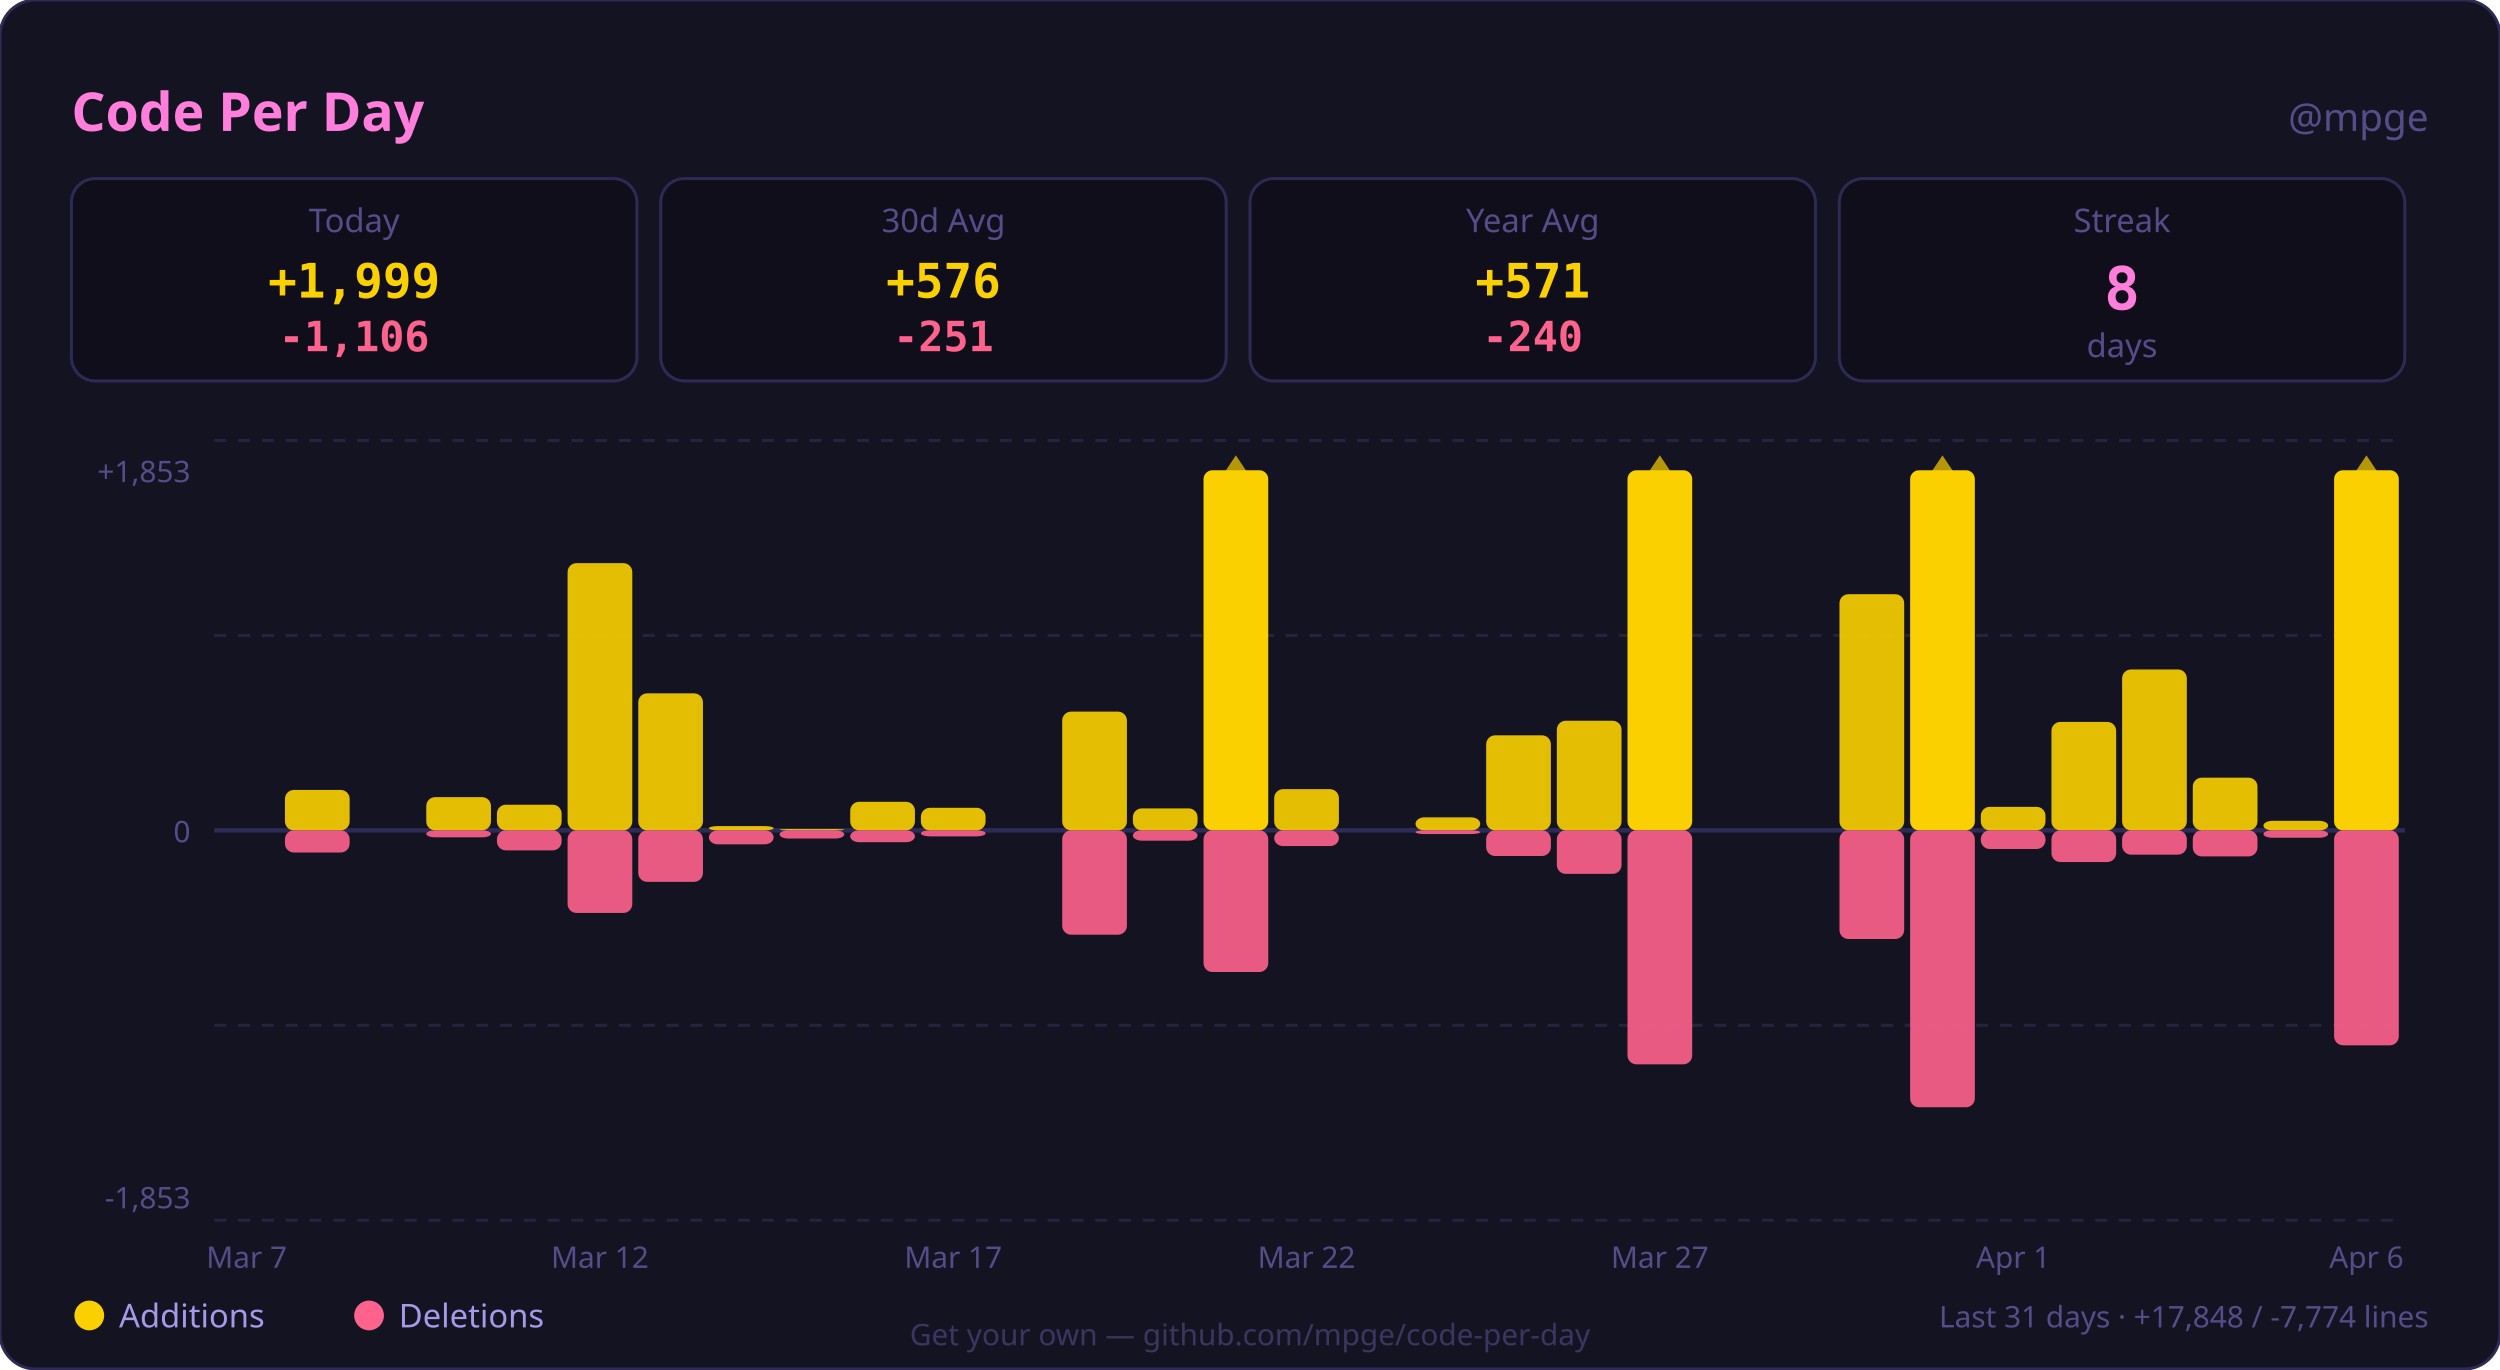
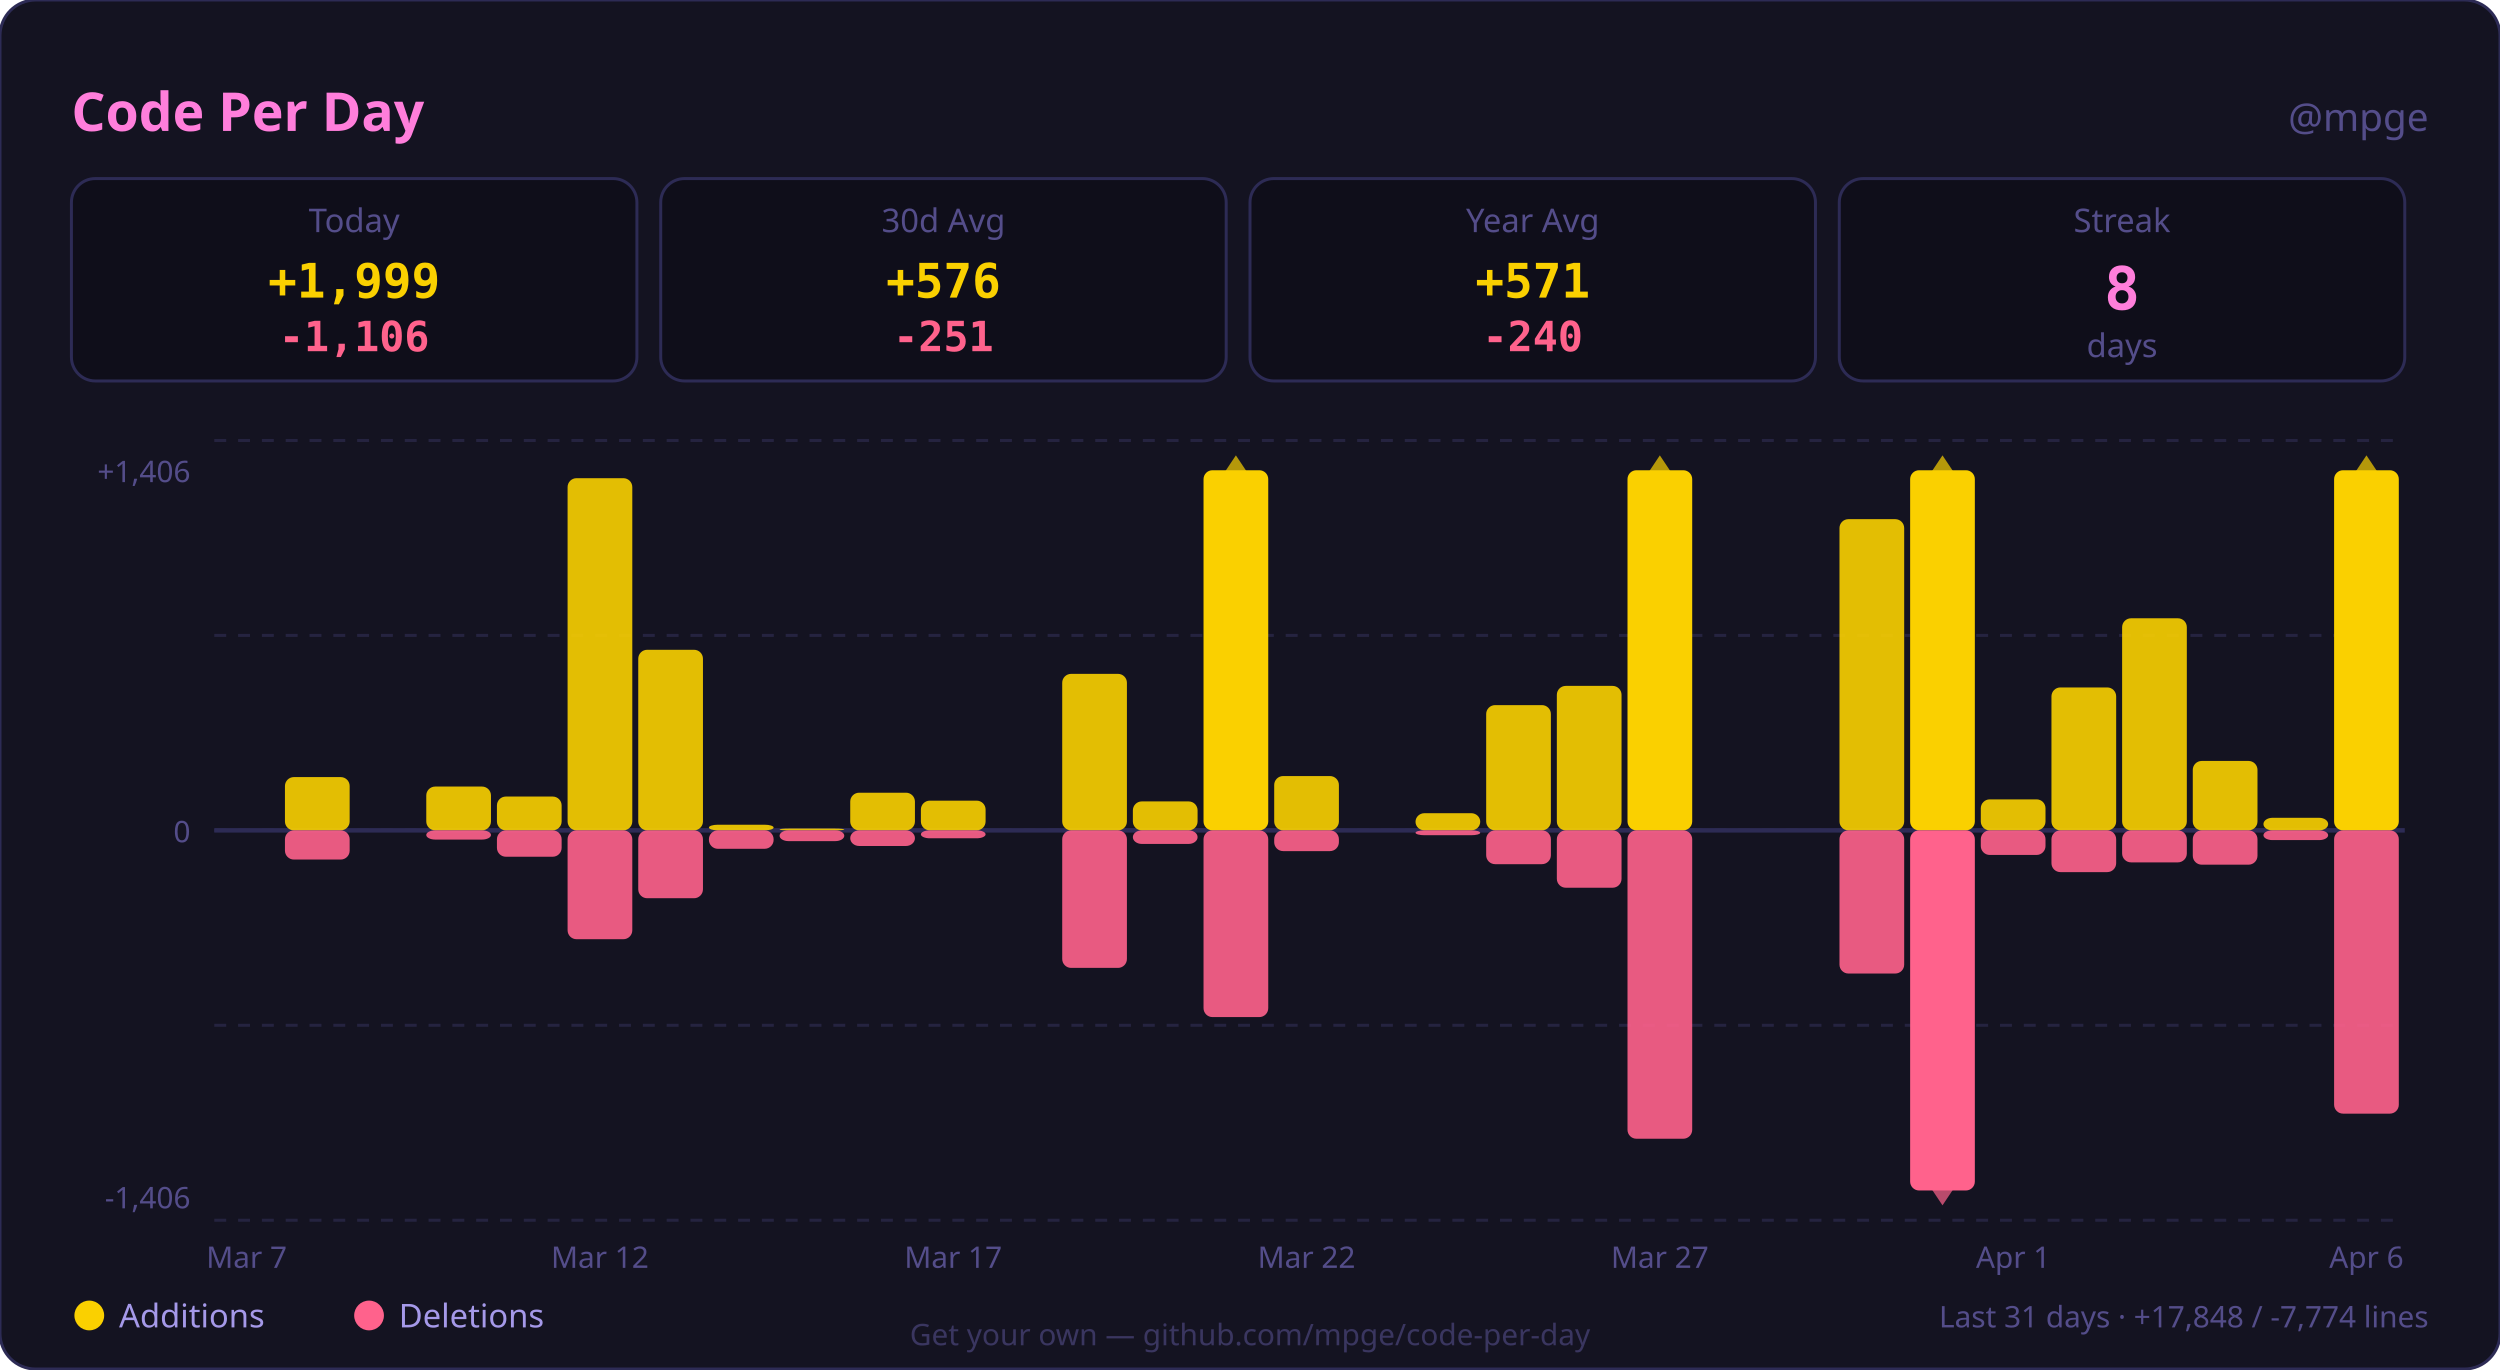
<svg xmlns="http://www.w3.org/2000/svg" width="840" height="460" viewBox="0 0 840 460">
  <style>
      @keyframes fadeInUp {
        from { opacity: 0; transform: translateY(12px); }
        to   { opacity: 1; transform: translateY(0); }
      }
      @keyframes growBar {
        from { transform: scaleY(0); }
        to   { transform: scaleY(1); }
      }
      .cpd-header  { animation: fadeInUp 0.5s ease both; }
      .cpd-stats   { animation: fadeInUp 0.5s ease 0.15s both; }
      .cpd-chart   { animation: fadeInUp 0.5s ease 0.3s both; }
      .cpd-legend  { animation: fadeInUp 0.5s ease 0.45s both; }
    </style>
  <rect width="840" height="460" rx="12" fill="#141321" stroke="#2d2b55" stroke-width="1" />
  <g class="cpd-header">
    <a href="https://github.com/mpge/code-per-day" target="_blank">
      <text x="24" y="44" fill="#ff7edb" font-size="18" font-family="'Segoe UI', sans-serif" font-weight="700">Code Per Day</text>
    </a>
    <text x="816" y="44" fill="#544d8a" font-size="13" font-family="'Segoe UI', sans-serif" text-anchor="end" font-weight="500">@mpge</text>
  </g>
  <g class="cpd-stats">
    <rect x="24" y="60" width="190" height="68" rx="8" fill="#0f0e1a" stroke="#2d2b55" stroke-width="1" />
    <text x="119" y="78" fill="#544d8a" font-size="11" font-family="'Segoe UI', sans-serif" text-anchor="middle" font-weight="500">Today</text>
    <text x="119" y="100" fill="#fad000" font-size="16" font-family="'Segoe UI Mono', 'Cascadia Code', monospace" text-anchor="middle" font-weight="700">+1,999</text>
    <text x="119" y="118" fill="#ff628c" font-size="14" font-family="'Segoe UI Mono', 'Cascadia Code', monospace" text-anchor="middle" font-weight="600">-1,106</text>
    <rect x="222" y="60" width="190" height="68" rx="8" fill="#0f0e1a" stroke="#2d2b55" stroke-width="1" />
    <text x="317" y="78" fill="#544d8a" font-size="11" font-family="'Segoe UI', sans-serif" text-anchor="middle" font-weight="500">30d Avg</text>
    <text x="317" y="100" fill="#fad000" font-size="16" font-family="'Segoe UI Mono', 'Cascadia Code', monospace" text-anchor="middle" font-weight="700">+576</text>
    <text x="317" y="118" fill="#ff628c" font-size="14" font-family="'Segoe UI Mono', 'Cascadia Code', monospace" text-anchor="middle" font-weight="600">-251</text>
    <rect x="420" y="60" width="190" height="68" rx="8" fill="#0f0e1a" stroke="#2d2b55" stroke-width="1" />
    <text x="515" y="78" fill="#544d8a" font-size="11" font-family="'Segoe UI', sans-serif" text-anchor="middle" font-weight="500">Year Avg</text>
    <text x="515" y="100" fill="#fad000" font-size="16" font-family="'Segoe UI Mono', 'Cascadia Code', monospace" text-anchor="middle" font-weight="700">+571</text>
    <text x="515" y="118" fill="#ff628c" font-size="14" font-family="'Segoe UI Mono', 'Cascadia Code', monospace" text-anchor="middle" font-weight="600">-240</text>
    <rect x="618" y="60" width="190" height="68" rx="8" fill="#0f0e1a" stroke="#2d2b55" stroke-width="1" />
    <text x="713" y="78" fill="#544d8a" font-size="11" font-family="'Segoe UI', sans-serif" text-anchor="middle" font-weight="500">Streak</text>
    <text x="713" y="104" fill="#ff7edb" font-size="20" font-family="'Segoe UI Mono', 'Cascadia Code', monospace" text-anchor="middle" font-weight="700">8</text>
    <text x="713" y="120" fill="#544d8a" font-size="11" font-family="'Segoe UI', sans-serif" text-anchor="middle">days</text>
  </g>
  <g class="cpd-chart">
    <line x1="72" y1="148" x2="808" y2="148" stroke="#252340" stroke-width="1" stroke-dasharray="4,4" />
    <line x1="72" y1="213.5" x2="808" y2="213.5" stroke="#252340" stroke-width="1" stroke-dasharray="4,4" />
    <line x1="72" y1="279" x2="808" y2="279" stroke="#252340" stroke-width="1" stroke-dasharray="4,4" />
    <line x1="72" y1="344.5" x2="808" y2="344.5" stroke="#252340" stroke-width="1" stroke-dasharray="4,4" />
    <line x1="72" y1="410" x2="808" y2="410" stroke="#252340" stroke-width="1" stroke-dasharray="4,4" />
    <line x1="72" y1="279" x2="808" y2="279" stroke="#2d2b55" stroke-width="1.5" />
-     <text x="64" y="162" fill="#544d8a" font-size="10" font-family="'Segoe UI', sans-serif" text-anchor="end">+1,853</text>
-     <text x="64" y="406" fill="#544d8a" font-size="10" font-family="'Segoe UI', sans-serif" text-anchor="end">-1,853</text>
+     <text x="64" y="162" fill="#544d8a" font-size="10" font-family="'Segoe UI', sans-serif" text-anchor="end">+1,406</text>
+     <text x="64" y="406" fill="#544d8a" font-size="10" font-family="'Segoe UI', sans-serif" text-anchor="end">-1,406</text>
    <text x="64" y="283" fill="#544d8a" font-size="10" font-family="'Segoe UI', sans-serif" text-anchor="end">0</text>
-     <rect x="95.742" y="265.418" width="21.742" height="13.582" fill="#fad000" rx="3" opacity="0.9" />
-     <rect x="95.742" y="279" width="21.742" height="7.444" fill="#ff628c" rx="3" opacity="0.9" />
-     <rect x="143.226" y="267.834" width="21.742" height="11.166" fill="#fad000" rx="3" opacity="0.9" />
-     <rect x="143.226" y="279" width="21.742" height="2.351" fill="#ff628c" rx="3" opacity="0.9" />
-     <rect x="166.968" y="270.38" width="21.742" height="8.62" fill="#fad000" rx="3" opacity="0.9" />
-     <rect x="166.968" y="279" width="21.742" height="6.726" fill="#ff628c" rx="3" opacity="0.9" />
-     <rect x="190.71" y="189.213" width="21.742" height="89.787" fill="#fad000" rx="3" opacity="0.9" />
-     <rect x="190.71" y="279" width="21.742" height="27.752" fill="#ff628c" rx="3" opacity="0.9" />
-     <rect x="214.452" y="232.964" width="21.742" height="46.036" fill="#fad000" rx="3" opacity="0.9" />
-     <rect x="214.452" y="279" width="21.742" height="17.304" fill="#ff628c" rx="3" opacity="0.9" />
-     <rect x="238.194" y="277.563" width="21.742" height="1.437" fill="#fad000" rx="3" opacity="0.9" />
-     <rect x="238.194" y="279" width="21.742" height="4.702" fill="#ff628c" rx="3" opacity="0.9" />
-     <rect x="261.935" y="278.543" width="21.742" height="0.457" fill="#fad000" rx="3" opacity="0.9" />
-     <rect x="261.935" y="279" width="21.742" height="2.743" fill="#ff628c" rx="3" opacity="0.9" />
-     <rect x="285.677" y="269.401" width="21.742" height="9.599" fill="#fad000" rx="3" opacity="0.9" />
-     <rect x="285.677" y="279" width="21.742" height="3.983" fill="#ff628c" rx="3" opacity="0.9" />
-     <rect x="309.419" y="271.425" width="21.742" height="7.575" fill="#fad000" rx="3" opacity="0.9" />
-     <rect x="309.419" y="279" width="21.742" height="2.024" fill="#ff628c" rx="3" opacity="0.9" />
-     <rect x="356.903" y="239.102" width="21.742" height="39.898" fill="#fad000" rx="3" opacity="0.9" />
-     <rect x="356.903" y="279" width="21.742" height="35.066" fill="#ff628c" rx="3" opacity="0.9" />
-     <rect x="380.645" y="271.621" width="21.742" height="7.379" fill="#fad000" rx="3" opacity="0.9" />
-     <rect x="380.645" y="279" width="21.742" height="3.461" fill="#ff628c" rx="3" opacity="0.9" />
+     <rect x="95.742" y="261.1" width="21.742" height="17.9" fill="#fad000" rx="3" opacity="0.9" />
+     <rect x="95.742" y="279" width="21.742" height="9.811" fill="#ff628c" rx="3" opacity="0.9" />
+     <rect x="143.226" y="264.284" width="21.742" height="14.716" fill="#fad000" rx="3" opacity="0.9" />
+     <rect x="143.226" y="279" width="21.742" height="3.098" fill="#ff628c" rx="3" opacity="0.9" />
+     <rect x="166.968" y="267.64" width="21.742" height="11.36" fill="#fad000" rx="3" opacity="0.9" />
+     <rect x="166.968" y="279" width="21.742" height="8.864" fill="#ff628c" rx="3" opacity="0.9" />
+     <rect x="190.71" y="160.668" width="21.742" height="118.332" fill="#fad000" rx="3" opacity="0.9" />
+     <rect x="190.71" y="279" width="21.742" height="36.575" fill="#ff628c" rx="3" opacity="0.9" />
+     <rect x="214.452" y="218.328" width="21.742" height="60.672" fill="#fad000" rx="3" opacity="0.9" />
+     <rect x="214.452" y="279" width="21.742" height="22.806" fill="#ff628c" rx="3" opacity="0.9" />
+     <rect x="238.194" y="277.107" width="21.742" height="1.893" fill="#fad000" rx="3" opacity="0.9" />
+     <rect x="238.194" y="279" width="21.742" height="6.196" fill="#ff628c" rx="3" opacity="0.9" />
+     <rect x="261.935" y="278.398" width="21.742" height="0.602" fill="#fad000" rx="3" opacity="0.9" />
+     <rect x="261.935" y="279" width="21.742" height="3.615" fill="#ff628c" rx="3" opacity="0.9" />
+     <rect x="285.677" y="266.349" width="21.742" height="12.651" fill="#fad000" rx="3" opacity="0.9" />
+     <rect x="285.677" y="279" width="21.742" height="5.25" fill="#ff628c" rx="3" opacity="0.9" />
+     <rect x="309.419" y="269.017" width="21.742" height="9.983" fill="#fad000" rx="3" opacity="0.9" />
+     <rect x="309.419" y="279" width="21.742" height="2.668" fill="#ff628c" rx="3" opacity="0.9" />
+     <rect x="356.903" y="226.417" width="21.742" height="52.583" fill="#fad000" rx="3" opacity="0.9" />
+     <rect x="356.903" y="279" width="21.742" height="46.214" fill="#ff628c" rx="3" opacity="0.9" />
+     <rect x="380.645" y="269.275" width="21.742" height="9.725" fill="#fad000" rx="3" opacity="0.9" />
+     <rect x="380.645" y="279" width="21.742" height="4.561" fill="#ff628c" rx="3" opacity="0.9" />
    <rect x="404.387" y="158" width="21.742" height="121" fill="#fad000" rx="3" opacity="1" />
    <polygon points="411.258,159 419.258,159 415.258,153" fill="#fad000" opacity="0.7" />
-     <rect x="404.387" y="279" width="21.742" height="47.603" fill="#ff628c" rx="3" opacity="0.9" />
-     <rect x="428.129" y="265.157" width="21.742" height="13.843" fill="#fad000" rx="3" opacity="0.9" />
-     <rect x="428.129" y="279" width="21.742" height="5.289" fill="#ff628c" rx="3" opacity="0.9" />
-     <rect x="475.613" y="274.625" width="21.742" height="4.375" fill="#fad000" rx="3" opacity="0.9" />
-     <rect x="475.613" y="279" width="21.742" height="1.241" fill="#ff628c" rx="3" opacity="0.9" />
-     <rect x="499.355" y="247.069" width="21.742" height="31.931" fill="#fad000" rx="3" opacity="0.9" />
-     <rect x="499.355" y="279" width="21.742" height="8.62" fill="#ff628c" rx="3" opacity="0.9" />
-     <rect x="523.097" y="242.171" width="21.742" height="36.829" fill="#fad000" rx="3" opacity="0.9" />
-     <rect x="523.097" y="279" width="21.742" height="14.627" fill="#ff628c" rx="3" opacity="0.9" />
+     <rect x="404.387" y="279" width="21.742" height="62.738" fill="#ff628c" rx="3" opacity="0.9" />
+     <rect x="428.129" y="260.755" width="21.742" height="18.245" fill="#fad000" rx="3" opacity="0.9" />
+     <rect x="428.129" y="279" width="21.742" height="6.971" fill="#ff628c" rx="3" opacity="0.9" />
+     <rect x="475.613" y="273.234" width="21.742" height="5.766" fill="#fad000" rx="3" opacity="0.9" />
+     <rect x="475.613" y="279" width="21.742" height="1.635" fill="#ff628c" rx="3" opacity="0.9" />
+     <rect x="499.355" y="236.917" width="21.742" height="42.083" fill="#fad000" rx="3" opacity="0.9" />
+     <rect x="499.355" y="279" width="21.742" height="11.36" fill="#ff628c" rx="3" opacity="0.9" />
+     <rect x="523.097" y="230.462" width="21.742" height="48.538" fill="#fad000" rx="3" opacity="0.9" />
+     <rect x="523.097" y="279" width="21.742" height="19.277" fill="#ff628c" rx="3" opacity="0.9" />
    <rect x="546.839" y="158" width="21.742" height="121" fill="#fad000" rx="3" opacity="1" />
    <polygon points="553.71,159 561.71,159 557.71,153" fill="#fad000" opacity="0.7" />
-     <rect x="546.839" y="279" width="21.742" height="78.621" fill="#ff628c" rx="3" opacity="0.9" />
-     <rect x="618.065" y="199.661" width="21.742" height="79.339" fill="#fad000" rx="3" opacity="0.9" />
-     <rect x="618.065" y="279" width="21.742" height="36.502" fill="#ff628c" rx="3" opacity="0.9" />
+     <rect x="546.839" y="279" width="21.742" height="103.616" fill="#ff628c" rx="3" opacity="0.9" />
+     <rect x="618.065" y="174.437" width="21.742" height="104.563" fill="#fad000" rx="3" opacity="0.9" />
+     <rect x="618.065" y="279" width="21.742" height="48.107" fill="#ff628c" rx="3" opacity="0.9" />
    <rect x="641.806" y="158" width="21.742" height="121" fill="#fad000" rx="3" opacity="1" />
    <polygon points="648.677,159 656.677,159 652.677,153" fill="#fad000" opacity="0.7" />
-     <rect x="641.806" y="279" width="21.742" height="93.052" fill="#ff628c" rx="3" opacity="0.9" />
-     <rect x="665.548" y="271.099" width="21.742" height="7.901" fill="#fad000" rx="3" opacity="0.9" />
-     <rect x="665.548" y="279" width="21.742" height="6.269" fill="#ff628c" rx="3" opacity="0.9" />
-     <rect x="689.29" y="242.563" width="21.742" height="36.437" fill="#fad000" rx="3" opacity="0.9" />
-     <rect x="689.29" y="279" width="21.742" height="10.644" fill="#ff628c" rx="3" opacity="0.9" />
-     <rect x="713.032" y="224.932" width="21.742" height="54.068" fill="#fad000" rx="3" opacity="0.9" />
-     <rect x="713.032" y="279" width="21.742" height="8.162" fill="#ff628c" rx="3" opacity="0.9" />
-     <rect x="736.774" y="261.304" width="21.742" height="17.696" fill="#fad000" rx="3" opacity="0.9" />
-     <rect x="736.774" y="279" width="21.742" height="8.75" fill="#ff628c" rx="3" opacity="0.9" />
-     <rect x="760.516" y="275.8" width="21.742" height="3.2" fill="#fad000" rx="3" opacity="0.9" />
-     <rect x="760.516" y="279" width="21.742" height="2.481" fill="#ff628c" rx="3" opacity="0.9" />
+     <rect x="641.806" y="279" width="21.742" height="121" fill="#ff628c" rx="3" opacity="1" />
+     <polygon points="648.677,399 656.677,399 652.677,405" fill="#ff628c" opacity="0.7" />
+     <rect x="665.548" y="268.587" width="21.742" height="10.413" fill="#fad000" rx="3" opacity="0.9" />
+     <rect x="665.548" y="279" width="21.742" height="8.262" fill="#ff628c" rx="3" opacity="0.9" />
+     <rect x="689.29" y="230.979" width="21.742" height="48.021" fill="#fad000" rx="3" opacity="0.9" />
+     <rect x="689.29" y="279" width="21.742" height="14.028" fill="#ff628c" rx="3" opacity="0.9" />
+     <rect x="713.032" y="207.743" width="21.742" height="71.257" fill="#fad000" rx="3" opacity="0.9" />
+     <rect x="713.032" y="279" width="21.742" height="10.757" fill="#ff628c" rx="3" opacity="0.9" />
+     <rect x="736.774" y="255.678" width="21.742" height="23.322" fill="#fad000" rx="3" opacity="0.9" />
+     <rect x="736.774" y="279" width="21.742" height="11.532" fill="#ff628c" rx="3" opacity="0.9" />
+     <rect x="760.516" y="274.783" width="21.742" height="4.217" fill="#fad000" rx="3" opacity="0.9" />
+     <rect x="760.516" y="279" width="21.742" height="3.27" fill="#ff628c" rx="3" opacity="0.9" />
    <rect x="784.258" y="158" width="21.742" height="121" fill="#fad000" rx="3" opacity="1" />
    <polygon points="791.129,159 799.129,159 795.129,153" fill="#fad000" opacity="0.7" />
-     <rect x="784.258" y="279" width="21.742" height="72.221" fill="#ff628c" rx="3" opacity="0.9" />
+     <rect x="784.258" y="279" width="21.742" height="95.182" fill="#ff628c" rx="3" opacity="0.9" />
    <text x="82.871" y="426" fill="#544d8a" font-size="10" font-family="'Segoe UI', sans-serif" text-anchor="middle">Mar 7</text>
    <text x="201.581" y="426" fill="#544d8a" font-size="10" font-family="'Segoe UI', sans-serif" text-anchor="middle">Mar 12</text>
    <text x="320.29" y="426" fill="#544d8a" font-size="10" font-family="'Segoe UI', sans-serif" text-anchor="middle">Mar 17</text>
    <text x="439" y="426" fill="#544d8a" font-size="10" font-family="'Segoe UI', sans-serif" text-anchor="middle">Mar 22</text>
    <text x="557.71" y="426" fill="#544d8a" font-size="10" font-family="'Segoe UI', sans-serif" text-anchor="middle">Mar 27</text>
    <text x="676.419" y="426" fill="#544d8a" font-size="10" font-family="'Segoe UI', sans-serif" text-anchor="middle">Apr 1</text>
    <text x="795.129" y="426" fill="#544d8a" font-size="10" font-family="'Segoe UI', sans-serif" text-anchor="middle">Apr 6</text>
  </g>
  <g class="cpd-legend">
    <circle cx="30" cy="442" r="5" fill="#fad000" />
    <text x="40" y="446" fill="#a599e9" font-size="11" font-family="'Segoe UI', sans-serif">Additions</text>
    <circle cx="124" cy="442" r="5" fill="#ff628c" />
    <text x="134" y="446" fill="#a599e9" font-size="11" font-family="'Segoe UI', sans-serif">Deletions</text>
    <text x="816" y="446" fill="#544d8a" font-size="10" font-family="'Segoe UI', sans-serif" text-anchor="end">Last 31 days · +17,848 / -7,774 lines</text>
  </g>
  <a href="https://github.com/mpge/code-per-day" target="_blank">
    <text x="420" y="452" fill="#544d8a" font-size="10" font-family="'Segoe UI', sans-serif" text-anchor="middle" opacity="0.6">Get your own — github.com/mpge/code-per-day</text>
  </a>
</svg>
